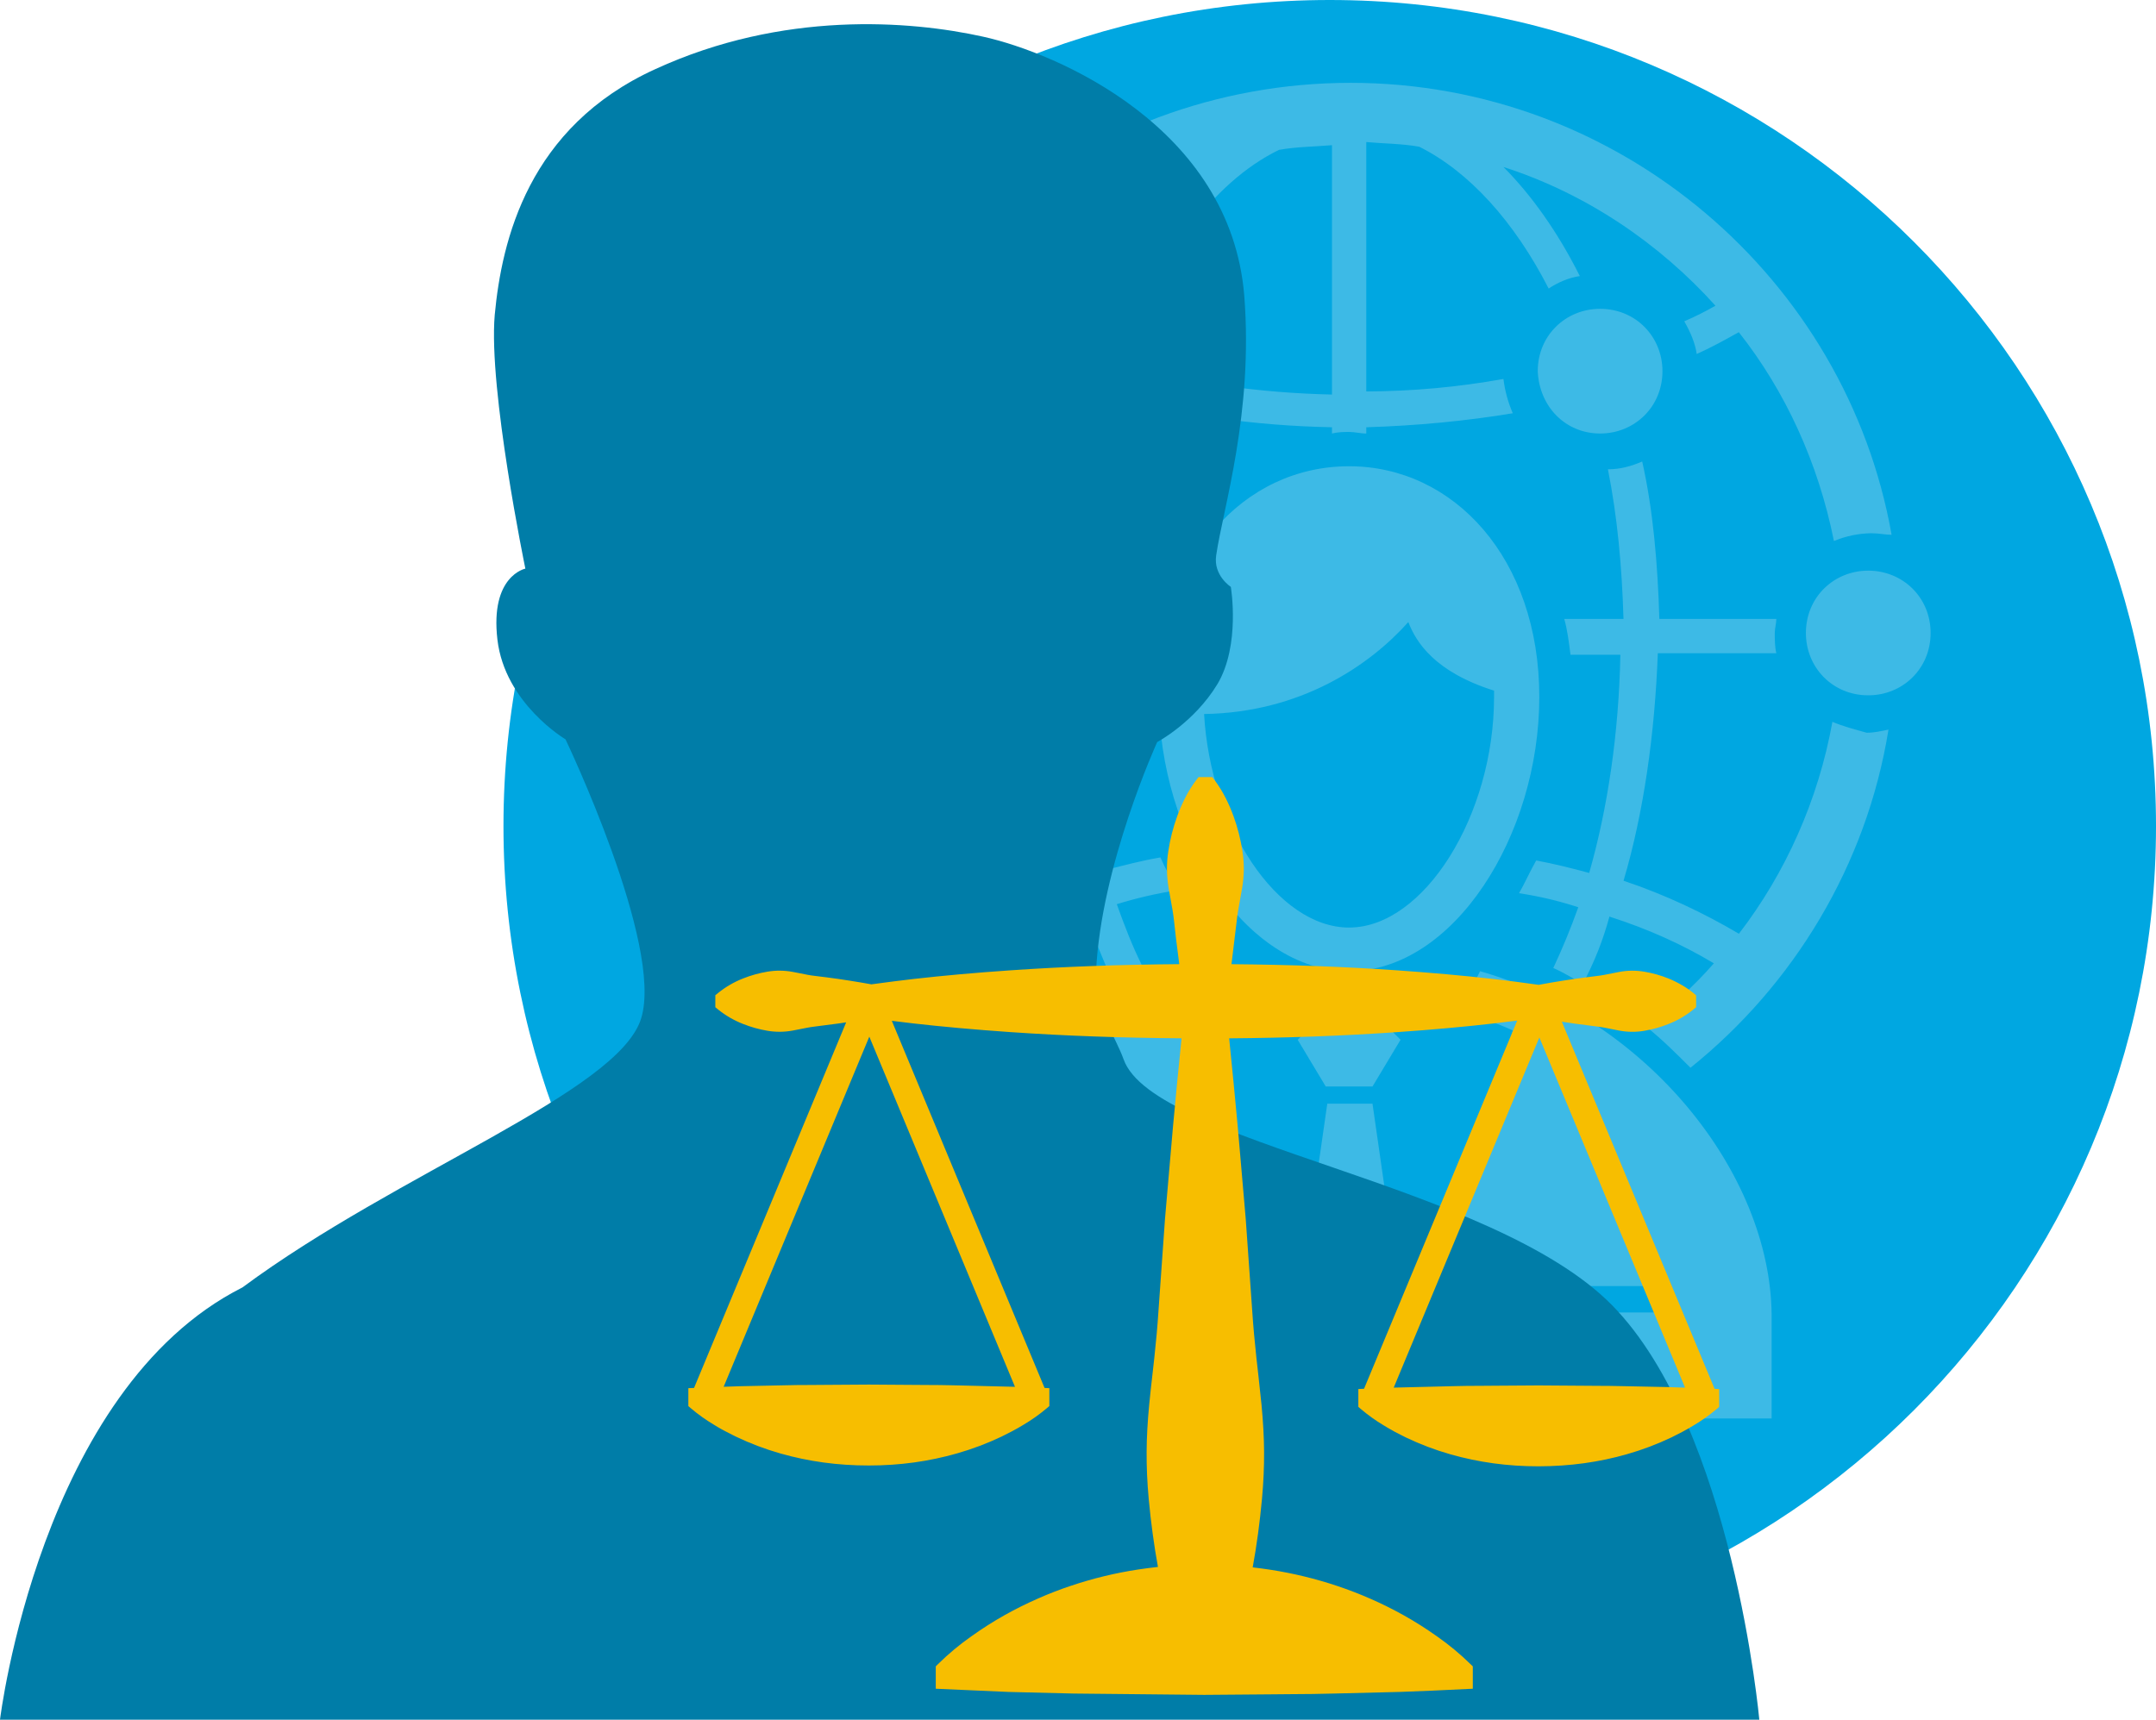
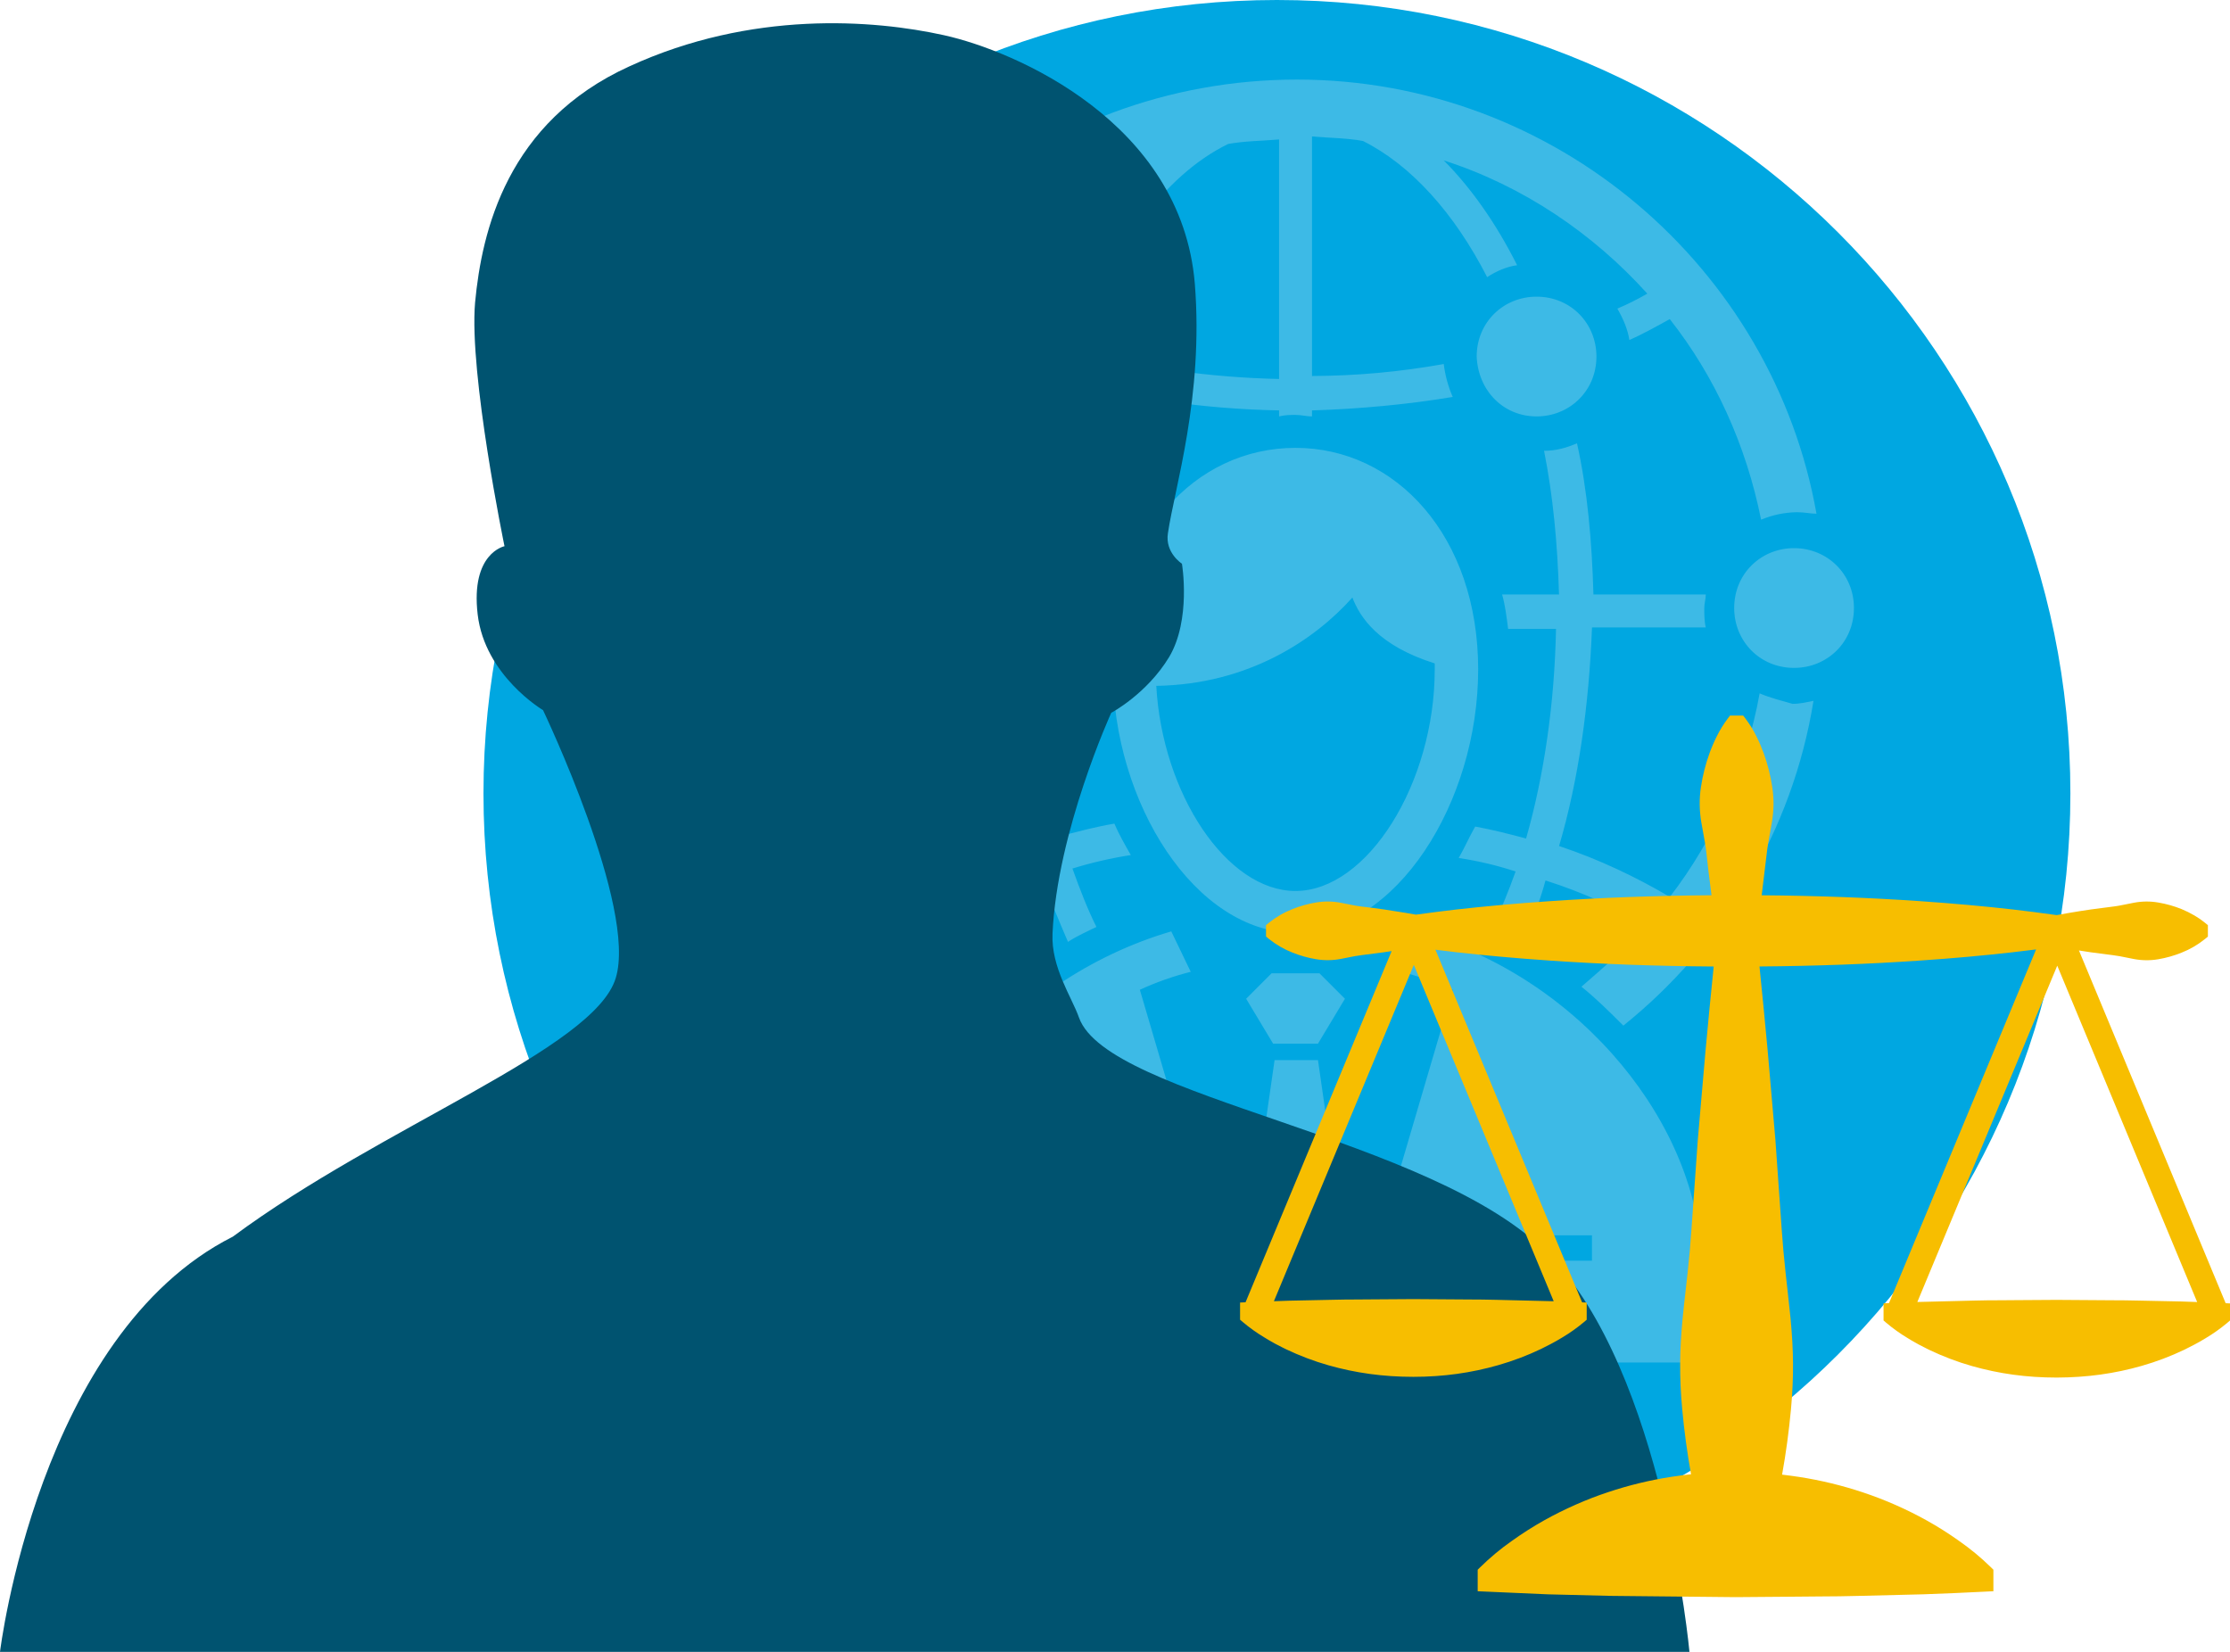
- <svg xmlns="http://www.w3.org/2000/svg" viewBox="0 0 2674.89 2134.18">
+ <svg xmlns="http://www.w3.org/2000/svg" viewBox="0 0 2881.12 2134.18">
  <defs>
-     <style>.a{fill:#00a7e1;}.b{fill:#f3f3f3;opacity:0.25;}.c{fill:#007da8;}.d{fill:#f7be00;}</style>
+     <style>.a{fill:#00a7e1;}.b{fill:#f3f3f3;opacity:0.25;}.c{fill:#005370;}.d{fill:#f7be00;}</style>
  </defs>
  <circle class="a" cx="1649.77" cy="1025.13" r="1025.13" />
  <path class="b" d="M1985.2,538c42.56,0,77.37-32.88,77.37-77.37,0-42.55-32.88-77.36-77.37-77.36-42.55,0-77.36,32.88-77.36,77.36C1909.77,505.1,1942.65,538,1985.2,538Zm-75.43,326.87c0-172.14-106.37-286.25-236-286.25s-236,112.18-236,286.25c0,172.14,106.38,340.41,236,340.41S1909.77,1037,1909.77,864.85Zm-236,286.25c-89,0-172.14-125.72-179.88-265,119.92-1.93,205-60,253.38-114.11,9.67,25.14,32.88,61.89,106.37,85.1v7.74C1853.68,1011.84,1766.65,1151.1,1673.81,1151.1ZM1285.05,319.42c58-48.35,125.72-85.1,199.21-110.25-56.09,56.09-102.51,135.39-135.39,228.23-19.34-7.73-38.68-13.54-56.09-21.27-5.8,13.54-13.54,27.08-23.21,36.75,21.28,9.67,42.55,17.4,65.76,25.14-17.4,60-30.94,123.79-36.74,189.55,5.8-1.94,9.67-1.94,15.47-1.94,9.67,0,19.34,1.94,27.08,3.87q11.59-95.75,34.81-179.87c85.1,25.14,177.94,38.68,276.58,40.61V538c7.74-1.94,15.48-1.94,21.28-1.94,7.73,0,13.54,1.94,21.27,1.94v-7.74c61.9-1.93,123.79-7.73,181.81-17.41a153.44,153.44,0,0,1-11.6-42.55,977.28,977.28,0,0,1-170.21,15.48V176.29c21.28,1.94,44.49,1.94,65.76,5.81,61.9,30.94,118,92.84,160.54,176,11.6-7.73,25.14-13.54,38.68-15.47-27.08-54.16-60-100.57-94.77-135.39,102.51,32.88,193.41,94.77,263,172.14a359.51,359.51,0,0,1-38.68,19.34c7.73,13.54,13.54,27.08,15.47,40.62,17.41-7.74,34.82-17.41,52.22-27.08,58,73.5,98.64,162.47,118,259.17a124.46,124.46,0,0,1,46.41-9.67c9.68,0,17.41,1.94,25.15,1.94-56.09-317.2-336.54-560.9-671.15-560.9-166.33,0-321.06,60-439,160.53C1256,278.8,1273.44,298.15,1285.05,319.42ZM1586.77,186c21.28-3.87,42.55-3.87,65.76-5.81V489.63a1136.35,1136.35,0,0,1-263-36.75C1434,323.29,1503.6,226.58,1586.77,186ZM1610,1290.36l34.82,58h58l34.81-58-32.88-32.88h-61.89Zm663.41-394.57c-17.41,96.71-58,187.62-116,263-42.55-25.15-90.9-48.36-143.12-65.76,25.14-85.11,38.68-181.81,42.55-282.39h147c-1.93-7.73-1.93-17.41-1.93-25.14,0-5.8,1.93-11.61,1.93-17.41H2058.7c-1.93-67.69-7.73-135.39-21.27-195.35-13.54,5.81-27.08,9.67-42.55,9.67,11.6,58,17.4,119.92,19.34,185.68h-73.5c3.87,13.54,5.8,29,7.74,44.49h61.89c-1.94,96.7-15.47,189.54-38.68,270.78-21.28-5.81-44.49-11.61-65.76-15.48-7.74,13.54-13.54,27.08-21.28,40.62a452.41,452.41,0,0,1,73.5,17.41c-9.67,27.07-19.34,50.28-31,75.43,13.54,5.8,25.14,13.54,36.75,19.34a392.34,392.34,0,0,0,32.88-83.17c48.35,15.47,90.9,34.82,129.59,58-25.15,29-54.16,54.15-83.17,79.3,19.34,15.47,36.75,32.88,54.15,50.28C2225,1222.66,2315.94,1073.73,2343,905.46c-9.67,1.94-17.41,3.87-27.08,3.87C2302.4,905.47,2286.93,901.6,2273.39,895.79Zm44.49-187.61c-42.55,0-77.37,32.88-77.37,77.37,0,42.55,32.88,77.36,77.37,77.36,42.55,0,77.36-32.88,77.36-77.36S2360.43,708.18,2317.88,708.18Zm-481.6,497.08-25.15,50.28c21.28,5.81,44.49,13.54,65.76,23.21L1751.17,1706.2h0l-48.35-336.54h-56.09l-48.35,336.54h0l-125.72-427.45a379,379,0,0,1,65.76-23.21l-25.15-52.22c-210.82,61.9-361.68,253.37-361.68,427.45v129.58H2198V1630.77C2196,1456.69,2045.16,1265.22,1836.28,1205.26Zm220.49,423.57h-176V1596h176ZM1248.3,1321.31c15.47-17.41,34.81-34.82,54.15-50.29a552.19,552.19,0,0,1-85.1-79.3c38.68-23.21,83.17-42.55,129.59-58,9.67,29,21.27,56.09,32.88,83.17,11.6-7.73,25.14-13.54,36.75-19.34-11.61-23.21-21.28-48.35-31-75.43a530.73,530.73,0,0,1,75.43-17.41c-7.73-13.54-15.47-27.08-21.27-40.62-23.21,3.87-44.49,9.68-67.7,15.48a979.67,979.67,0,0,1-32.88-176c-9.67,1.94-17.4,3.87-27.08,3.87-5.8,0-9.67,0-15.47-1.93,7.74,65.76,19.34,129.58,36.75,185.67-52.22,17.41-100.58,38.69-143.13,65.76a619,619,0,0,1-125.72-348.14h131.53c-1.94-7.74-1.94-13.54-1.94-21.28s1.94-15.47,1.94-21.27H1064.55c3.87-100.58,31-195.35,79.3-278.52-25.14-7.74-44.48-23.21-59.95-42.55-60,100.58-92.84,216.62-92.84,342.34C991.06,1004.11,1091.63,1195.59,1248.3,1321.31Zm65.76-609.26c-42.55,0-77.37,32.88-77.37,77.37,0,42.55,32.88,77.36,77.37,77.36,42.55,0,77.36-32.88,77.36-77.36C1389.49,746.87,1356.61,712.05,1314.06,712.05ZM1180.6,450.94c42.55,0,77.37-32.88,77.37-77.36,0-42.55-32.88-77.37-77.37-77.37-42.55,0-77.36,32.88-77.36,77.37S1138.05,450.94,1180.6,450.94Z" />
  <path class="c" d="M1394,1314.61c-9.1-26-36.13-64.79-34.17-108.32,5.93-132.32,75.87-285.37,75.87-285.37s45.75-24.13,74.77-72c28.78-48.33,16.58-120.61,16.58-120.61s-22-14.08-18.14-39.27c8.46-58.23,46.38-176.44,34.78-322.45-17.2-208.75-232.63-300.9-324-321.08-91.07-20.18-248.78-32.3-406.53,40.22C655.27,157.52,622.48,298.37,613.8,390.86c-8,92.41,38,314.82,38,314.82s-43.93,8.74-34.67,88.06,84.46,123.75,84.46,123.75,122.07,255.25,93.88,346.32c-27.84,91.37-302,191-494.66,333.91C49.43,1724.54,0,2134.18,0,2134.18H2182.74s-32.92-361.32-182.3-514C1850.48,1467.19,1431.15,1419.19,1394,1314.61Z" />
-   <path class="d" d="M899.31,1775.9c3,1.62,6,3.1,8.92,4.59l5,2.49a350.1,350.1,0,0,0,55,20.81c35.16,10,71,14.92,109.76,14.92s74.73-5.1,109.65-15.08a355.81,355.81,0,0,0,55.17-20.88c8.08-4,17.68-8.82,27.56-14.91a213.32,213.32,0,0,0,28-19.89l3.52-3v-22.21l-5.93-.26-189.51-455.62q13.62,1.74,27.23,3.29c36.48,4.13,75.65,7.65,119.77,10.71,67.28,4.62,136.93,7.16,212.49,7.7-3.81,36.34-7.21,73-10.56,108.62l-10,115.46-8.17,115.39c-1.16,17.83-2.84,36.55-5.1,57.24l-2.27,20.25c-1.43,12.52-2.85,25-4.05,37.53-2.06,21.72-3.13,40.87-3.2,58.54-.13,18.79.71,38,2.59,58.63,2.68,28.87,6.51,57.21,11.45,84.38-8.37.9-16.69,2-24.85,3.24a494.23,494.23,0,0,0-82.35,19.91c-13.82,4.55-27.7,9.9-41.28,15.91-14.29,6.26-28.16,13.16-41.25,20.48a449,449,0,0,0-41.31,26.25,320.12,320.12,0,0,0-41.67,34.67l-2.93,2.92v27.77l6.53.29,84,3.7,80.78,2,161.72,1.63h.08l80.92-.64c8.66-.12,17.31-.17,26-.23,18-.1,36.61-.22,54.9-.79l80.93-2,40.41-1.59,50-2.38V2068l-3-2.91a325.23,325.23,0,0,0-41.64-34.48,450.18,450.18,0,0,0-41.34-26.15,486.06,486.06,0,0,0-82.44-36.32,504.54,504.54,0,0,0-82.41-20c-7.23-1.12-14.69-2.11-22.24-3,5-27.29,8.81-55.78,11.52-84.9,1.88-20.69,2.72-39.85,2.6-58.58-.09-17.67-1.15-36.81-3.21-58.59-1.23-12.45-2.63-24.92-4-37.41q-1.17-10.16-2.29-20.35c-2.24-20.72-3.93-39.42-5.12-57.25l-8.15-115.48-10-115.4c-3.33-35.55-6.77-72.25-10.56-108.58,73.2-.57,141.07-3.08,207.14-7.62,44.13-3,83.3-6.56,119.8-10.71q15.23-1.77,30.42-3.7l-190,456.9-7.07.38v22.11l3.49,3a210.29,210.29,0,0,0,27.84,19.88c3.35,2.15,6.74,4,10.09,5.9l3.83,2.17c3,1.64,6,3.15,9.08,4.65l4.83,2.44a349.23,349.23,0,0,0,55,20.82c35.14,10,70.92,14.92,109.69,14.92,38.88-.15,74.74-5.1,109.6-15.1a353.73,353.73,0,0,0,55.16-20.87c8.07-4,17.66-8.83,27.54-14.91a215.23,215.23,0,0,0,28-19.88l3.51-3v-22.07l-5.68-.32-189.53-455.7q7.76,1.25,15.55,2.4c9.38,1.32,18.75,2.49,28.21,3.67,5.84.66,11.76,1.87,18,3.14,3.09.65,6.17,1.27,9.23,1.84a89,89,0,0,0,31.4.31,146.92,146.92,0,0,0,30.09-8.48,116,116,0,0,0,30.49-17.81l3.62-3v-14.76l-3.62-3a102.18,102.18,0,0,0-13.73-9.51,135.59,135.59,0,0,0-16.84-8.35,144.29,144.29,0,0,0-29.91-8.41,87.86,87.86,0,0,0-31.5.29c-3,.55-6,1.17-9.07,1.79-6.32,1.29-12.25,2.53-18.25,3.19-9.37,1.15-18.74,2.33-28.18,3.67s-18.74,2.89-28.21,4.47l-16,2.85c-20.25-2.94-40.18-5.35-57.09-7.33-36.45-4.16-75.62-7.66-119.77-10.74-65.33-4.46-132.26-6.95-204.27-7.55l6.47-53.55c.94-9.06,2.62-18.06,4.37-27.6.85-4.57,1.68-9.13,2.45-13.78a152.45,152.45,0,0,0,2-22.38,141.14,141.14,0,0,0-1.65-22.57,226.41,226.41,0,0,0-11.12-43.84,204.91,204.91,0,0,0-9.54-22.09A145.69,145.69,0,0,0,1507,968.29l-3-3.89h-17l-3,3.89a143.62,143.62,0,0,0-13.93,22.53,202.88,202.88,0,0,0-9.51,22,226.06,226.06,0,0,0-11.14,43.86,140.85,140.85,0,0,0-1.62,22.53,154.33,154.33,0,0,0,2,22.5c.76,4.53,1.59,9,2.42,13.56,1.76,9.57,3.44,18.62,4.38,27.78l2.36,21.07,4.12,32.4c-74.63.59-143.32,3.12-209.65,7.69-43.8,3-83,6.53-119.79,10.7-14.42,1.69-33.33,4-52.5,6.67l-13.1-2.3c-9.46-1.56-18.89-3.08-28.39-4.46s-18.92-2.51-28.43-3.68c-6-.64-12-1.88-18.29-3.17-3.07-.62-6.11-1.24-9.21-1.79a89.53,89.53,0,0,0-31.54-.32,147.26,147.26,0,0,0-30.33,8.46,117.91,117.91,0,0,0-30.7,17.8l-3.66,3V1250l3.66,3A117.05,117.05,0,0,0,922,1270.78a147.92,147.92,0,0,0,30.12,8.42,90.26,90.26,0,0,0,31.64-.29c3.15-.57,6.26-1.19,9.36-1.84,6.31-1.27,12.23-2.48,18.22-3.14,9.44-1.16,18.9-2.35,28.38-3.68q5-.72,10.09-1.49L861.09,1722.45l-7.07.33V1745l3.48,3a210.09,210.09,0,0,0,27.84,19.87c3.4,2.19,6.79,4.08,10.18,6Zm1010.52-488.39,180.76,434.56-1.87,0c-6.26-.22-12.51-.41-18.94-.67l-53.4-1.1c-12.3-.34-24.61-.41-36.9-.46l-70.37-.49-53.5.35c-6.06.07-12.1.11-18.16.14-11.82,0-23.66.11-35.41.44l-72.9,1.8Zm-831.3-1,180.72,434.55-74-1.81c-12.33-.35-24.61-.42-36.93-.46l-70.4-.49-53.53.36c-6,.06-12,.1-17.95.13-11.9,0-23.82.11-35.65.45l-53.65,1.12-19.32.66Z" />
+   <path class="d" d="M1647.41,1736c3,1.63,6,3.1,8.92,4.59l5,2.5a351.19,351.19,0,0,0,55,20.81c35.16,10,71,14.92,109.76,14.92s74.72-5.1,109.65-15.09a354.69,354.69,0,0,0,55.16-20.88c8.09-4,17.68-8.81,27.57-14.9a214.28,214.28,0,0,0,28-19.89l3.51-3v-22.2l-5.92-.27L1854.58,1227q13.61,1.72,27.23,3.28c36.47,4.13,75.65,7.65,119.77,10.71,67.28,4.63,136.93,7.17,212.49,7.7-3.82,36.35-7.22,73-10.56,108.63l-10,115.45-8.16,115.4c-1.17,17.83-2.84,36.54-5.1,57.23L2178,1665.6c-1.43,12.52-2.85,25-4.06,37.54-2.06,21.71-3.13,40.86-3.2,58.54-.13,18.78.71,37.94,2.6,58.62,2.68,28.87,6.51,57.21,11.45,84.39-8.38.89-16.69,2-24.85,3.23a495.22,495.22,0,0,0-82.35,19.91c-13.82,4.56-27.7,9.9-41.28,15.91-14.29,6.27-28.16,13.16-41.25,20.49a448.35,448.35,0,0,0-41.32,26.25,319.93,319.93,0,0,0-41.66,34.66l-2.93,2.93v27.77l6.53.28,84,3.7,80.79,2,161.72,1.64h.08l80.92-.65c8.65-.11,17.31-.17,26-.23,18-.09,36.61-.22,54.91-.79l80.92-2,40.42-1.58,50-2.38v-27.79l-2.94-2.92a324.19,324.19,0,0,0-41.64-34.47,448.19,448.19,0,0,0-41.35-26.15,485.26,485.26,0,0,0-82.44-36.32,505.46,505.46,0,0,0-82.4-20c-7.23-1.11-14.7-2.1-22.24-3,4.95-27.28,8.8-55.78,11.52-84.89,1.87-20.69,2.72-39.85,2.59-58.59-.08-17.66-1.15-36.81-3.2-58.59-1.23-12.45-2.63-24.92-4-37.4q-1.17-10.17-2.29-20.36c-2.24-20.71-3.93-39.42-5.13-57.24l-8.14-115.48-10-115.41c-3.32-35.55-6.76-72.24-10.56-108.58,73.21-.57,141.08-3.07,207.15-7.61,44.12-3,83.3-6.56,119.79-10.72q15.24-1.77,30.42-3.69l-190,456.9-7.08.38V1706l3.5,3a209.63,209.63,0,0,0,27.84,19.88c3.35,2.16,6.73,4,10.09,5.91l3.83,2.16c3,1.64,6,3.16,9.07,4.66l4.84,2.43a349.91,349.91,0,0,0,55,20.83c35.13,10,70.92,14.91,109.69,14.91,38.88-.15,74.74-5.1,109.6-15.1a353,353,0,0,0,55.15-20.87c8.08-4,17.67-8.82,27.54-14.9a214.08,214.08,0,0,0,28-19.89l3.52-3V1684l-5.68-.33-189.53-455.7q7.76,1.24,15.55,2.4c9.38,1.32,18.74,2.5,28.21,3.67,5.84.67,11.75,1.88,18,3.15,3.1.65,6.18,1.27,9.24,1.84a89,89,0,0,0,31.4.31,146.5,146.5,0,0,0,30.09-8.49,116.2,116.2,0,0,0,30.48-17.8l3.63-3v-14.75l-3.63-3a102.76,102.76,0,0,0-13.73-9.51,137,137,0,0,0-16.84-8.35,145.45,145.45,0,0,0-29.9-8.41,88.09,88.09,0,0,0-31.5.29c-3,.55-6.05,1.18-9.07,1.8-6.32,1.29-12.26,2.52-18.25,3.19-9.38,1.14-18.74,2.33-28.18,3.67s-18.74,2.89-28.21,4.47l-16.05,2.85c-20.25-2.94-40.17-5.35-57.08-7.34-36.45-4.15-75.63-7.66-119.77-10.73-65.34-4.46-132.26-7-204.27-7.56l6.47-53.54c.94-9.07,2.62-18.07,4.37-27.61.85-4.56,1.68-9.12,2.44-13.77a151.32,151.32,0,0,0,2-22.38,142.22,142.22,0,0,0-1.65-22.57,227.24,227.24,0,0,0-11.12-43.85,207.81,207.81,0,0,0-9.54-22.09,146.73,146.73,0,0,0-13.89-22.45l-3-3.89h-17l-3,3.89a143.9,143.9,0,0,0-13.92,22.52,201.77,201.77,0,0,0-9.51,22,225.52,225.52,0,0,0-11.14,43.86,140.93,140.93,0,0,0-1.62,22.53,154.09,154.09,0,0,0,2,22.5c.77,4.53,1.6,9,2.43,13.57,1.76,9.56,3.44,18.61,4.38,27.77l2.36,21.07,4.12,32.4c-74.64.59-143.32,3.13-209.65,7.7-43.8,3-83,6.53-119.8,10.7-14.42,1.69-33.32,4-52.5,6.66l-13.09-2.29c-9.46-1.56-18.89-3.09-28.4-4.47s-18.91-2.51-28.42-3.67c-5.95-.65-11.95-1.88-18.29-3.17-3.07-.62-6.11-1.25-9.21-1.8a89.34,89.34,0,0,0-31.55-.31,147.35,147.35,0,0,0-30.32,8.46,117.34,117.34,0,0,0-30.7,17.8l-3.67,3V1210l3.67,3a117.18,117.18,0,0,0,30.8,17.84,148.18,148.18,0,0,0,30.13,8.42,90.5,90.5,0,0,0,31.64-.29c3.14-.57,6.25-1.19,9.35-1.84,6.31-1.27,12.24-2.48,18.23-3.15,9.44-1.15,18.9-2.35,28.38-3.68,3.35-.48,6.72-1,10.08-1.49l-188.71,453.69-7.07.33V1705l3.48,3a209.16,209.16,0,0,0,27.84,19.87c3.4,2.19,6.79,4.09,10.17,6Zm1010.52-488.39,180.76,434.57-1.87-.06c-6.26-.22-12.52-.41-19-.66l-53.39-1.11c-12.3-.34-24.62-.41-36.9-.45l-70.38-.49-53.5.35c-6,.07-12.09.1-18.15.14-11.82,0-23.66.1-35.42.43l-72.9,1.8Zm-831.3-1,180.72,434.55-74-1.81c-12.33-.34-24.61-.41-36.93-.46l-70.4-.49-53.53.36q-9,.09-18,.13c-11.89.05-23.81.11-35.64.45l-53.66,1.12-19.31.66Z" />
</svg>
